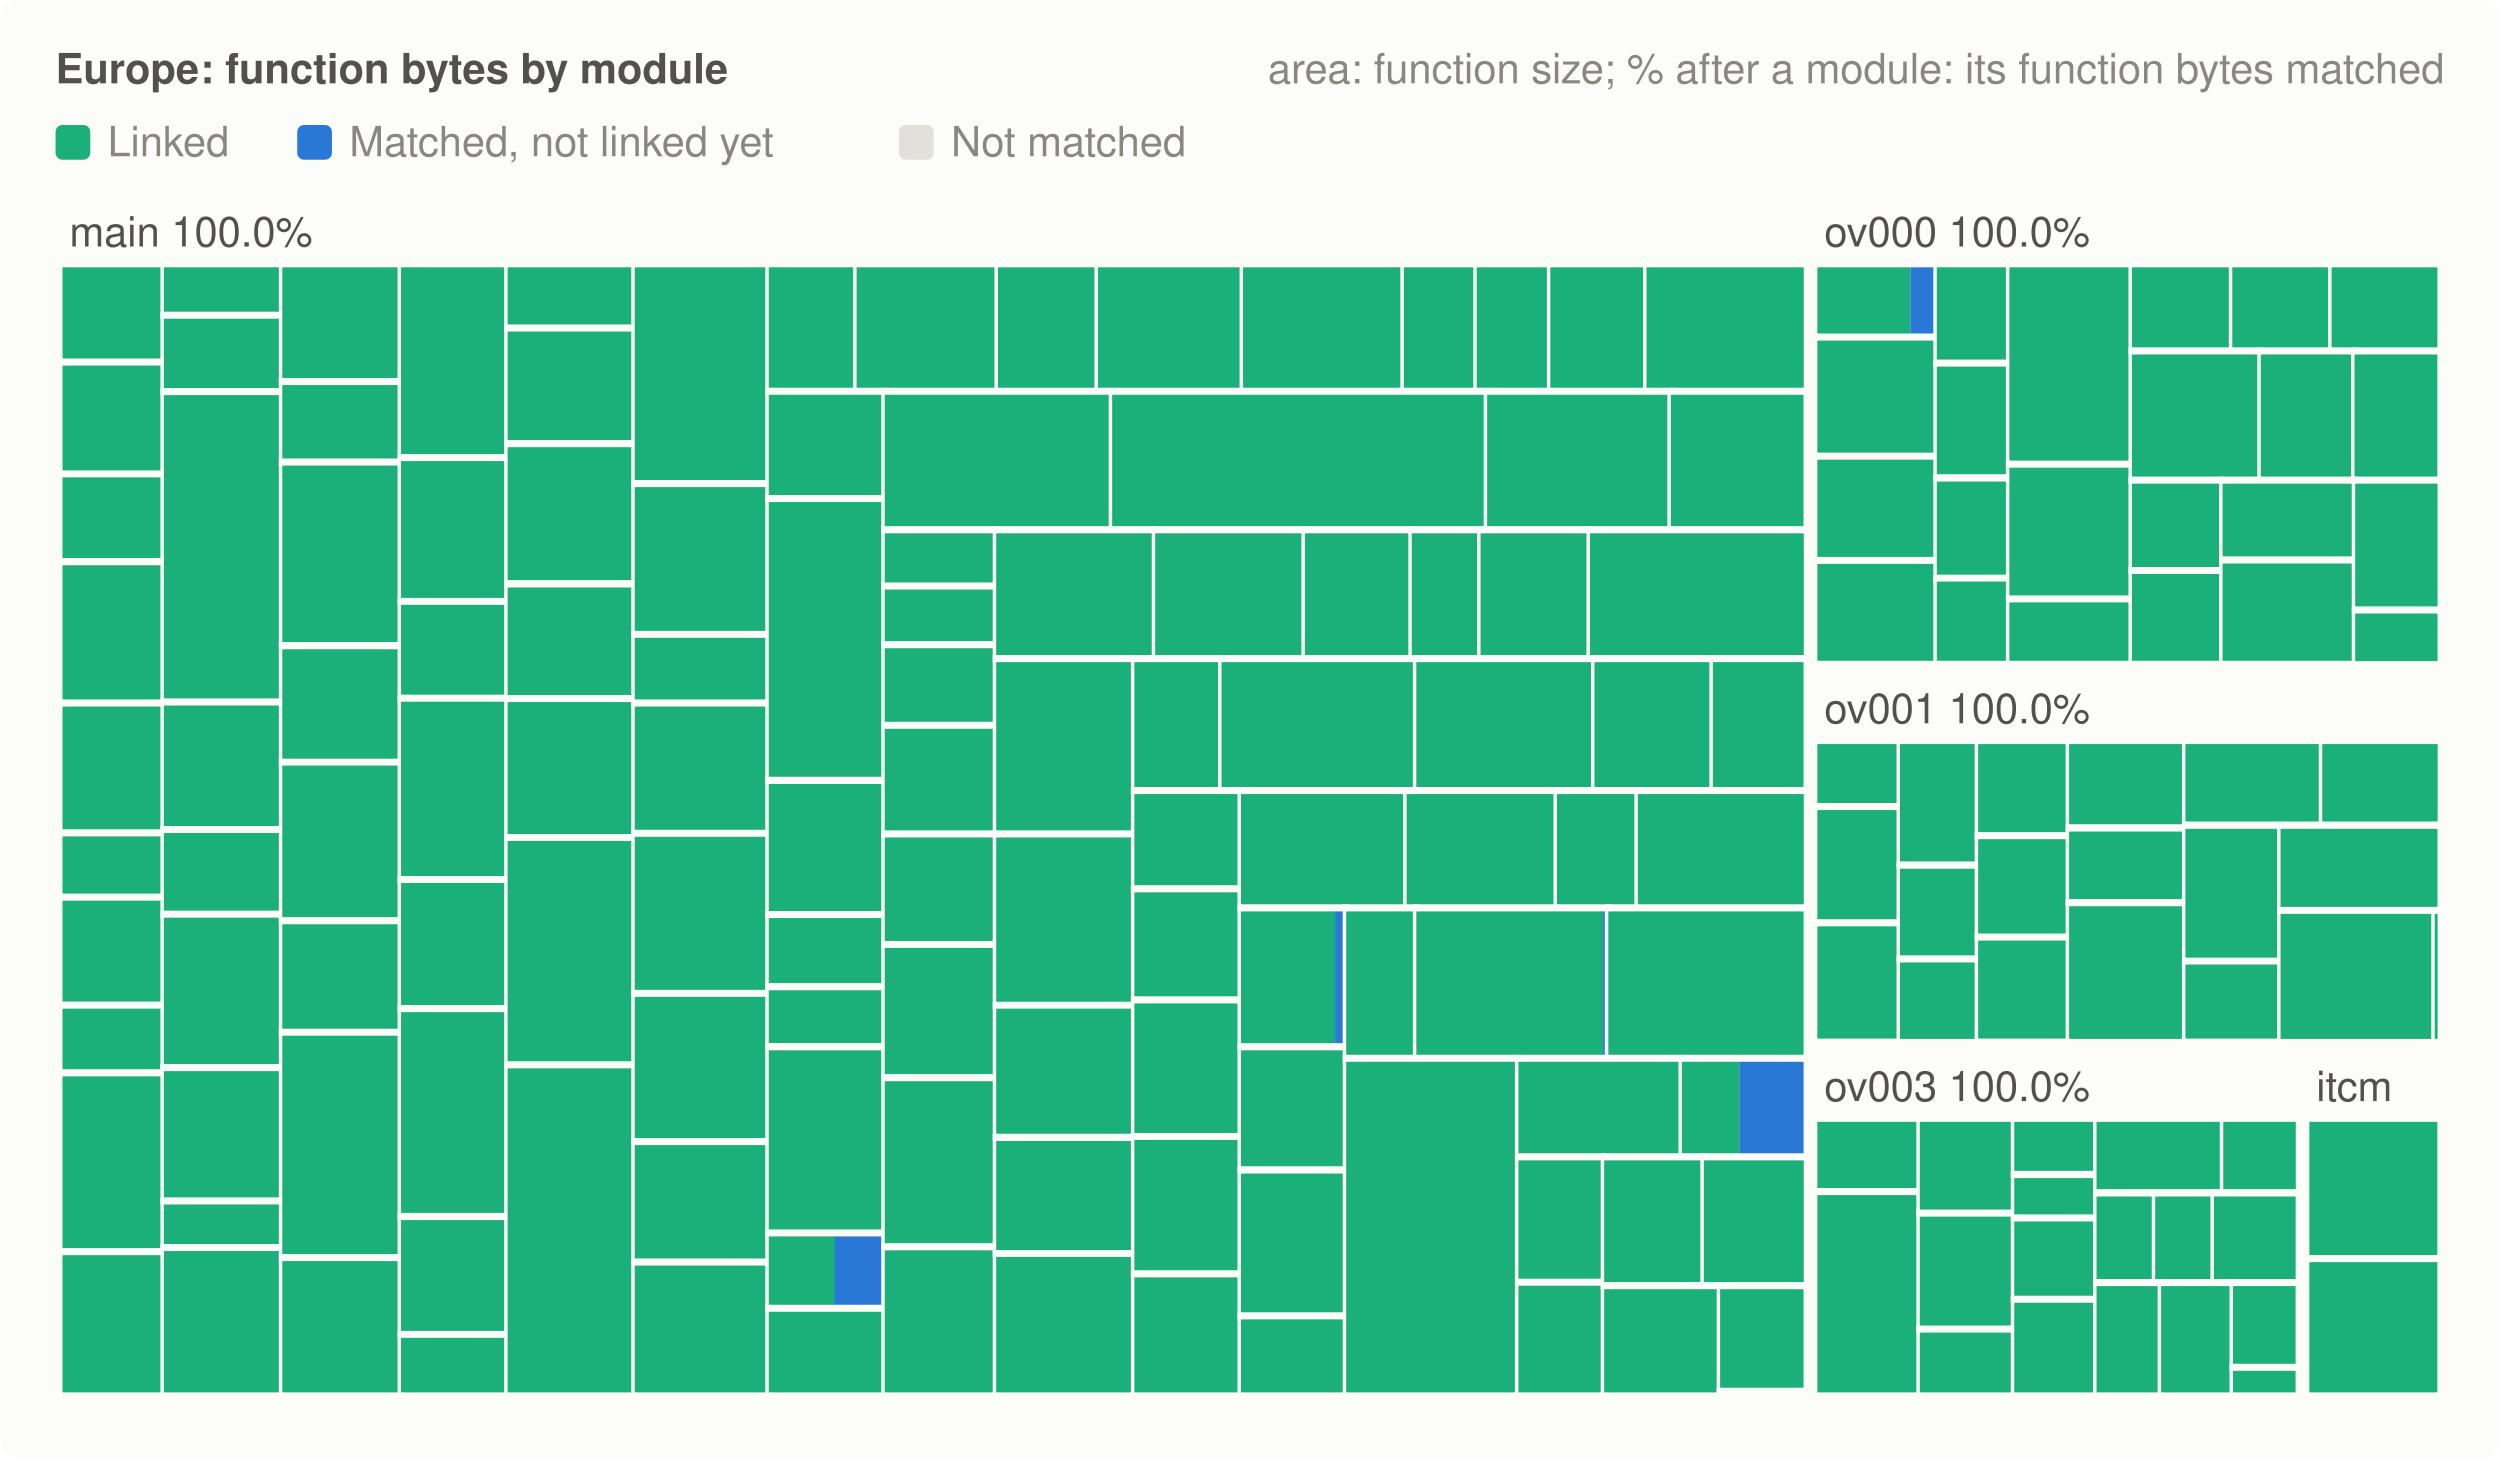
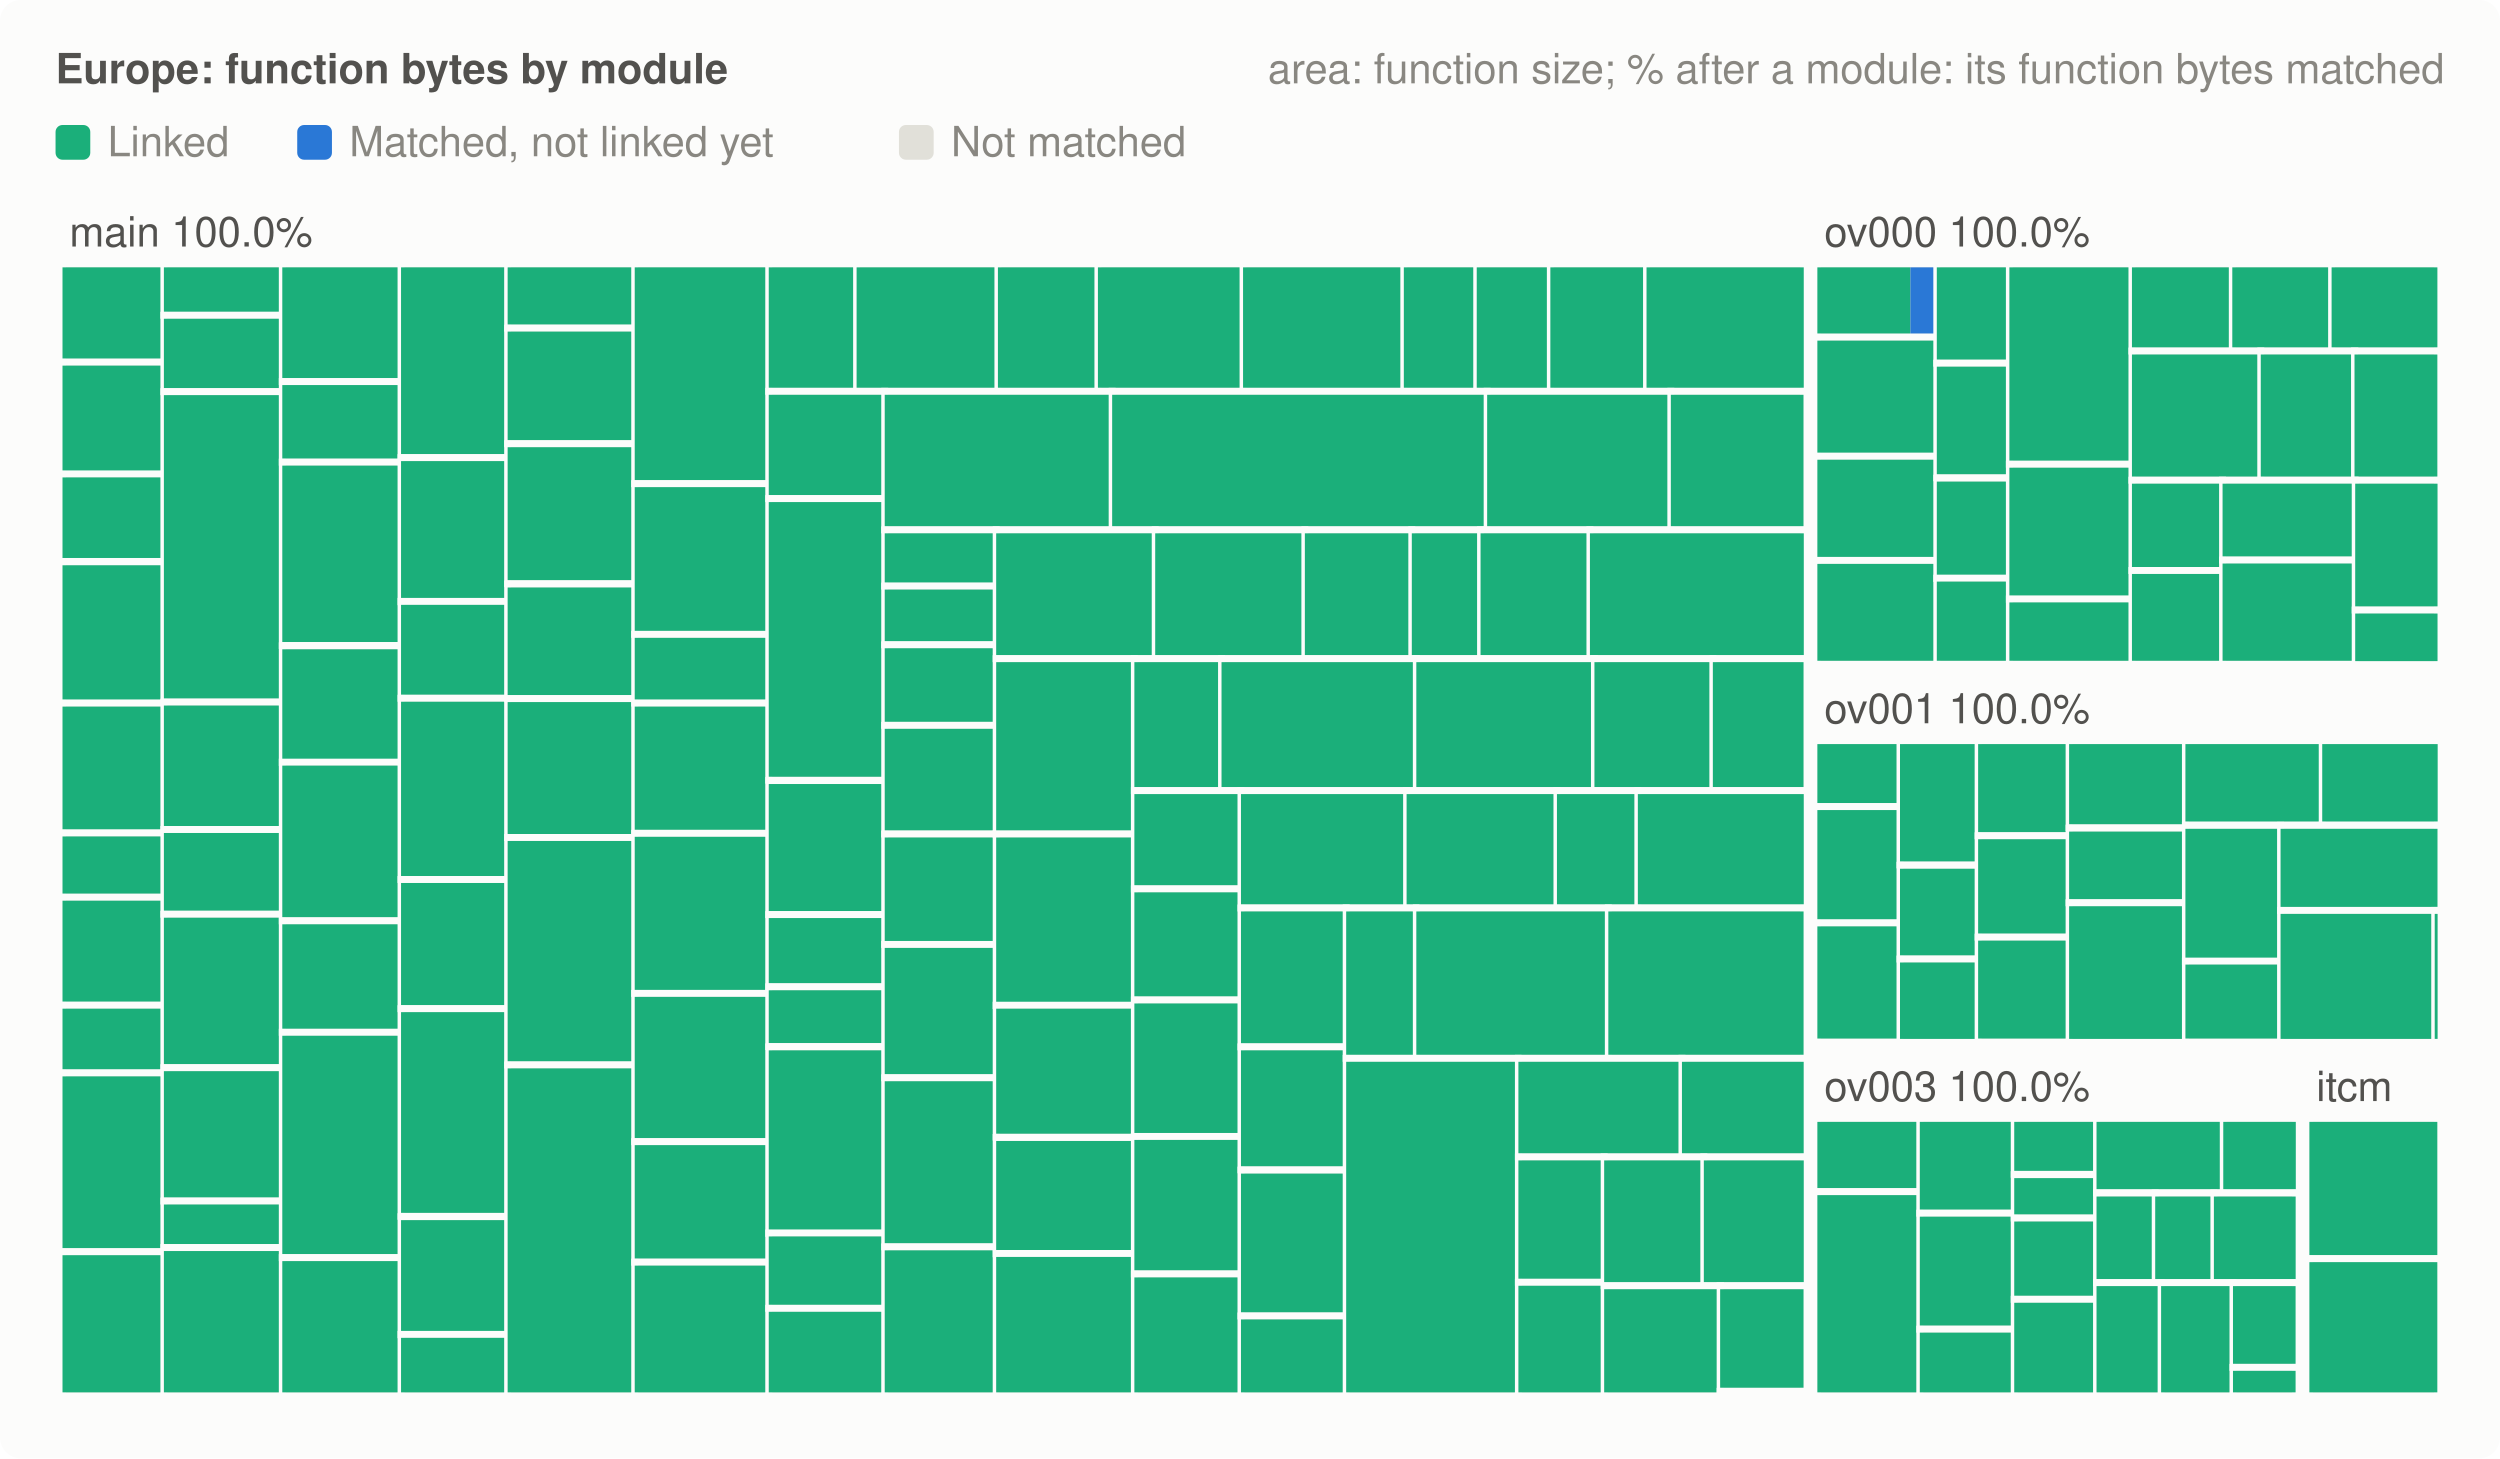
<svg xmlns="http://www.w3.org/2000/svg" viewBox="0 0 720 420" width="720" height="420" role="img" aria-label="Matched and linked code by module (Europe)">
  <style>.bg{fill:#fcfcfb}.lbl{fill:#52514e}.muted{fill:#898781}.todo{fill:#e1e0d9}.gap{stroke:#fcfcfb}.matched{fill:#2a78d6}.linked{fill:#1baf7a}@media (prefers-color-scheme: dark){.bg{fill:#1a1a19}.lbl{fill:#c3c2b7}.muted{fill:#898781}.todo{fill:#2c2c2a}.gap{stroke:#1a1a19}.matched{fill:#3987e5}.linked{fill:#199e70}}text{font:12px -apple-system,BlinkMacSystemFont,'Segoe UI',Helvetica,Arial,sans-serif}.head{font-weight:600}</style>
  <rect class="bg" width="720" height="420" rx="6" />
  <text class="lbl head" x="16" y="24">Europe: function bytes by module</text>
  <text class="muted" x="704" y="24" text-anchor="end">area: function size; % after a module: its function bytes matched</text>
  <rect class="linked" x="16" y="36" width="10" height="10" rx="2" />
  <text class="muted" x="31" y="45">Linked</text>
  <rect class="matched" x="85.6" y="36" width="10" height="10" rx="2" />
  <text class="muted" x="100.6" y="45">Matched, not linked yet</text>
  <rect class="todo" x="258.9" y="36" width="10" height="10" rx="2" />
  <text class="muted" x="273.9" y="45">Not matched</text>
  <rect class="todo gap" x="18.0" y="76.0" width="29.2" height="28.3" stroke-width="2" />
  <rect class="linked" x="18.0" y="77.0" width="28.84" height="26.3" />
  <rect class="todo gap" x="18.0" y="104.3" width="29.2" height="32.3" stroke-width="2" />
  <rect class="linked" x="18.0" y="105.3" width="29.16" height="30.3" />
  <rect class="todo gap" x="18.0" y="136.5" width="29.2" height="25.2" stroke-width="2" />
  <rect class="linked" x="18.0" y="137.5" width="29.16" height="23.2" />
  <rect class="todo gap" x="18.0" y="161.8" width="29.2" height="40.7" stroke-width="2" />
  <rect class="linked" x="18.0" y="162.8" width="29.16" height="38.7" />
  <rect class="todo gap" x="18.0" y="202.5" width="29.2" height="37.4" stroke-width="2" />
  <rect class="linked" x="18.0" y="203.5" width="29.16" height="35.4" />
  <rect class="todo gap" x="18.0" y="239.9" width="29.2" height="18.5" stroke-width="2" />
  <rect class="linked" x="18.0" y="240.9" width="29.16" height="16.5" />
  <rect class="todo gap" x="18.0" y="258.4" width="29.2" height="31.1" stroke-width="2" />
  <rect class="linked" x="18.0" y="259.4" width="29.16" height="29.1" />
  <rect class="todo gap" x="18.0" y="289.5" width="29.2" height="19.5" stroke-width="2" />
  <rect class="linked" x="18.0" y="290.5" width="29.16" height="17.5" />
  <rect class="todo gap" x="18.0" y="309.0" width="29.2" height="51.5" stroke-width="2" />
  <rect class="linked" x="18.0" y="310.0" width="29.16" height="49.5" />
  <rect class="todo gap" x="18.0" y="360.5" width="29.2" height="41.5" stroke-width="2" />
  <rect class="linked" x="18.0" y="361.5" width="29.16" height="39.5" />
  <rect class="todo gap" x="47.2" y="76.0" width="34.1" height="14.8" stroke-width="2" />
  <rect class="linked" x="47.2" y="77.0" width="34.13" height="12.8" />
  <rect class="todo gap" x="47.2" y="90.8" width="34.1" height="22.0" stroke-width="2" />
  <rect class="linked" x="47.2" y="91.8" width="34.13" height="20.0" />
  <rect class="todo gap" x="47.2" y="112.8" width="34.1" height="89.4" stroke-width="2" />
  <rect class="linked" x="47.2" y="113.8" width="34.13" height="87.4" />
  <rect class="todo gap" x="47.2" y="202.2" width="34.1" height="36.7" stroke-width="2" />
  <rect class="linked" x="47.2" y="203.2" width="34.13" height="34.7" />
  <rect class="todo gap" x="47.2" y="238.9" width="34.1" height="24.4" stroke-width="2" />
  <rect class="linked" x="47.2" y="239.9" width="34.13" height="22.4" />
  <rect class="todo gap" x="47.2" y="263.3" width="34.1" height="44.2" stroke-width="2" />
  <rect class="linked" x="47.2" y="264.3" width="34.13" height="42.2" />
  <rect class="todo gap" x="47.2" y="307.5" width="34.1" height="38.4" stroke-width="2" />
  <rect class="linked" x="47.2" y="308.5" width="34.13" height="36.4" />
  <rect class="todo gap" x="47.2" y="345.9" width="34.1" height="13.4" stroke-width="2" />
  <rect class="linked" x="47.2" y="346.9" width="34.13" height="11.4" />
  <rect class="todo gap" x="47.2" y="359.3" width="34.1" height="42.7" stroke-width="2" />
  <rect class="linked" x="47.2" y="360.3" width="34.13" height="40.7" />
  <rect class="todo gap" x="81.3" y="76.0" width="34.2" height="33.9" stroke-width="2" />
  <rect class="linked" x="81.3" y="77.0" width="34.21" height="31.9" />
  <rect class="todo gap" x="81.3" y="109.9" width="34.2" height="23.2" stroke-width="2" />
  <rect class="linked" x="81.3" y="110.9" width="34.21" height="21.2" />
  <rect class="todo gap" x="81.3" y="133.1" width="34.2" height="52.8" stroke-width="2" />
  <rect class="linked" x="81.3" y="134.1" width="34.21" height="50.8" />
  <rect class="todo gap" x="81.3" y="186.0" width="34.2" height="33.6" stroke-width="2" />
  <rect class="linked" x="81.3" y="187.0" width="34.21" height="31.6" />
  <rect class="todo gap" x="81.3" y="219.5" width="34.2" height="45.7" stroke-width="2" />
  <rect class="linked" x="81.3" y="220.5" width="34.21" height="43.7" />
  <rect class="todo gap" x="81.3" y="265.2" width="34.2" height="32.1" stroke-width="2" />
  <rect class="linked" x="81.3" y="266.2" width="34.21" height="30.1" />
  <rect class="todo gap" x="81.3" y="297.3" width="34.2" height="64.9" stroke-width="2" />
  <rect class="linked" x="81.3" y="298.3" width="34.21" height="62.9" />
  <rect class="todo gap" x="81.3" y="362.2" width="34.2" height="39.8" stroke-width="2" />
  <rect class="linked" x="81.3" y="363.2" width="34.21" height="37.8" />
  <rect class="todo gap" x="115.5" y="76.0" width="30.7" height="55.8" stroke-width="2" />
  <rect class="linked" x="115.5" y="77.0" width="30.70" height="53.8" />
  <rect class="todo gap" x="115.5" y="131.8" width="30.7" height="41.5" stroke-width="2" />
  <rect class="linked" x="115.5" y="132.8" width="30.70" height="39.5" />
  <rect class="todo gap" x="115.5" y="173.2" width="30.7" height="27.9" stroke-width="2" />
  <rect class="linked" x="115.5" y="174.2" width="30.70" height="25.9" />
  <rect class="todo gap" x="115.5" y="201.1" width="30.7" height="52.2" stroke-width="2" />
  <rect class="linked" x="115.5" y="202.1" width="30.70" height="50.2" />
  <rect class="todo gap" x="115.5" y="253.3" width="30.7" height="37.2" stroke-width="2" />
  <rect class="linked" x="115.5" y="254.3" width="30.70" height="35.2" />
  <rect class="todo gap" x="115.5" y="290.5" width="30.7" height="59.8" stroke-width="2" />
  <rect class="linked" x="115.5" y="291.5" width="30.70" height="57.8" />
  <rect class="todo gap" x="115.5" y="350.4" width="30.7" height="34.0" stroke-width="2" />
  <rect class="linked" x="115.5" y="351.4" width="30.70" height="32.0" />
  <rect class="todo gap" x="115.5" y="384.3" width="30.7" height="17.7" stroke-width="2" />
  <rect class="linked" x="115.5" y="385.3" width="30.70" height="15.7" />
  <rect class="todo gap" x="146.2" y="76.0" width="36.6" height="18.5" stroke-width="2" />
  <rect class="linked" x="146.2" y="77.0" width="36.61" height="16.5" />
  <rect class="todo gap" x="146.2" y="94.5" width="36.6" height="33.3" stroke-width="2" />
  <rect class="linked" x="146.2" y="95.5" width="36.61" height="31.3" />
  <rect class="todo gap" x="146.2" y="127.8" width="36.6" height="40.3" stroke-width="2" />
  <rect class="linked" x="146.2" y="128.8" width="36.61" height="38.3" />
  <rect class="todo gap" x="146.2" y="168.2" width="36.6" height="33.0" stroke-width="2" />
  <rect class="linked" x="146.2" y="169.2" width="36.61" height="31.0" />
  <rect class="todo gap" x="146.2" y="201.2" width="36.6" height="40.0" stroke-width="2" />
  <rect class="linked" x="146.2" y="202.2" width="36.61" height="38.0" />
  <rect class="todo gap" x="146.2" y="241.2" width="36.6" height="65.5" stroke-width="2" />
  <rect class="linked" x="146.2" y="242.2" width="36.61" height="63.5" />
  <rect class="todo gap" x="146.2" y="306.7" width="36.6" height="95.3" stroke-width="2" />
  <rect class="linked" x="146.2" y="307.7" width="36.61" height="93.3" />
  <rect class="todo gap" x="182.8" y="76.0" width="38.5" height="63.3" stroke-width="2" />
  <rect class="linked" x="182.8" y="77.0" width="38.55" height="61.3" />
  <rect class="todo gap" x="182.8" y="139.3" width="38.5" height="43.4" stroke-width="2" />
  <rect class="linked" x="182.8" y="140.3" width="38.55" height="41.4" />
  <rect class="todo gap" x="182.8" y="182.7" width="38.5" height="19.8" stroke-width="2" />
  <rect class="linked" x="182.8" y="183.7" width="38.55" height="17.8" />
  <rect class="todo gap" x="182.8" y="202.5" width="38.5" height="37.5" stroke-width="2" />
  <rect class="linked" x="182.8" y="203.5" width="38.55" height="35.5" />
  <rect class="todo gap" x="182.8" y="240.0" width="38.5" height="46.1" stroke-width="2" />
  <rect class="linked" x="182.8" y="241.0" width="38.55" height="44.1" />
  <rect class="todo gap" x="182.8" y="286.1" width="38.5" height="42.7" stroke-width="2" />
  <rect class="linked" x="182.8" y="287.1" width="38.55" height="40.7" />
  <rect class="todo gap" x="182.8" y="328.8" width="38.5" height="34.7" stroke-width="2" />
  <rect class="linked" x="182.8" y="329.8" width="38.55" height="32.7" />
  <rect class="todo gap" x="182.8" y="363.5" width="38.5" height="38.5" stroke-width="2" />
  <rect class="linked" x="182.8" y="364.5" width="38.55" height="36.5" />
  <rect class="todo gap" x="221.4" y="76.0" width="25.3" height="36.7" stroke-width="2" />
  <rect class="linked" x="221.4" y="77.0" width="25.30" height="34.7" />
  <rect class="todo gap" x="246.7" y="76.0" width="40.7" height="36.7" stroke-width="2" />
  <rect class="linked" x="246.7" y="77.0" width="40.72" height="34.7" />
  <rect class="todo gap" x="287.4" y="76.0" width="28.9" height="36.7" stroke-width="2" />
  <rect class="linked" x="287.4" y="77.0" width="28.86" height="34.7" />
  <rect class="todo gap" x="316.2" y="76.0" width="41.8" height="36.7" stroke-width="2" />
  <rect class="linked" x="316.2" y="77.0" width="41.75" height="34.7" />
  <rect class="todo gap" x="358.0" y="76.0" width="46.3" height="36.7" stroke-width="2" />
  <rect class="linked" x="358.0" y="77.0" width="46.28" height="34.7" />
  <rect class="todo gap" x="404.3" y="76.0" width="21.0" height="36.7" stroke-width="2" />
  <rect class="linked" x="404.3" y="77.0" width="21.00" height="34.7" />
  <rect class="todo gap" x="425.3" y="76.0" width="21.2" height="36.7" stroke-width="2" />
  <rect class="linked" x="425.3" y="77.0" width="21.19" height="34.7" />
  <rect class="todo gap" x="446.5" y="76.0" width="27.7" height="36.7" stroke-width="2" />
  <rect class="linked" x="446.5" y="77.0" width="27.69" height="34.7" />
  <rect class="todo gap" x="474.2" y="76.0" width="45.3" height="36.7" stroke-width="2" />
  <rect class="linked" x="474.2" y="77.0" width="45.28" height="34.7" />
  <rect class="todo gap" x="221.4" y="112.7" width="33.4" height="30.9" stroke-width="2" />
  <rect class="linked" x="221.4" y="113.7" width="33.43" height="28.9" />
  <rect class="todo gap" x="221.4" y="143.6" width="33.4" height="81.1" stroke-width="2" />
  <rect class="linked" x="221.4" y="144.6" width="33.43" height="79.1" />
  <rect class="todo gap" x="221.4" y="224.8" width="33.4" height="38.6" stroke-width="2" />
  <rect class="linked" x="221.4" y="225.8" width="33.43" height="36.6" />
  <rect class="todo gap" x="221.4" y="263.4" width="33.4" height="20.8" stroke-width="2" />
  <rect class="linked" x="221.4" y="264.4" width="33.43" height="18.8" />
  <rect class="todo gap" x="221.4" y="284.2" width="33.4" height="17.2" stroke-width="2" />
  <rect class="linked" x="221.4" y="285.2" width="33.43" height="15.2" />
  <rect class="todo gap" x="221.4" y="301.5" width="33.4" height="53.7" stroke-width="2" />
  <rect class="linked" x="221.4" y="302.5" width="33.43" height="51.7" />
  <rect class="todo gap" x="221.4" y="355.1" width="33.4" height="21.7" stroke-width="2" />
-   <rect class="linked" x="221.4" y="356.1" width="19.09" height="19.7" />
-   <rect class="matched" x="240.4" y="356.1" width="14.34" height="19.7" />
+   <rect class="linked" x="221.4" y="356.1" width="33.43" height="19.7" />
  <rect class="todo gap" x="221.4" y="376.8" width="33.4" height="25.2" stroke-width="2" />
-   <rect class="linked" x="221.4" y="377.8" width="33.03" height="23.2" />
-   <rect class="matched" x="254.4" y="377.8" width="0.40" height="23.2" />
+   <rect class="linked" x="221.4" y="377.8" width="33.43" height="23.2" />
  <rect class="todo gap" x="254.8" y="112.7" width="65.5" height="39.9" stroke-width="2" />
  <rect class="linked" x="254.8" y="113.7" width="65.50" height="37.9" />
  <rect class="todo gap" x="320.3" y="112.7" width="108.0" height="39.9" stroke-width="2" />
  <rect class="linked" x="320.3" y="113.7" width="108.01" height="37.9" />
  <rect class="todo gap" x="428.3" y="112.7" width="52.9" height="39.9" stroke-width="2" />
  <rect class="linked" x="428.3" y="113.7" width="52.93" height="37.9" />
  <rect class="todo gap" x="481.2" y="112.7" width="38.2" height="39.9" stroke-width="2" />
  <rect class="linked" x="481.2" y="113.7" width="38.21" height="37.9" />
  <rect class="todo gap" x="254.8" y="152.6" width="32.1" height="16.2" stroke-width="2" />
  <rect class="linked" x="254.8" y="153.6" width="32.14" height="14.2" />
  <rect class="todo gap" x="254.8" y="168.8" width="32.1" height="16.9" stroke-width="2" />
  <rect class="linked" x="254.8" y="169.8" width="32.14" height="14.9" />
  <rect class="todo gap" x="254.8" y="185.7" width="32.1" height="23.2" stroke-width="2" />
  <rect class="linked" x="254.8" y="186.7" width="32.14" height="21.2" />
  <rect class="todo gap" x="254.8" y="208.9" width="32.1" height="31.3" stroke-width="2" />
  <rect class="linked" x="254.8" y="209.9" width="32.14" height="29.3" />
  <rect class="todo gap" x="254.8" y="240.2" width="32.1" height="31.8" stroke-width="2" />
  <rect class="linked" x="254.8" y="241.2" width="32.14" height="29.8" />
  <rect class="todo gap" x="254.8" y="272.0" width="32.1" height="38.4" stroke-width="2" />
  <rect class="linked" x="254.8" y="273.0" width="32.14" height="36.4" />
  <rect class="todo gap" x="254.8" y="310.4" width="32.1" height="48.7" stroke-width="2" />
  <rect class="linked" x="254.8" y="311.4" width="32.14" height="46.7" />
  <rect class="todo gap" x="254.8" y="359.1" width="32.1" height="42.9" stroke-width="2" />
  <rect class="linked" x="254.8" y="360.1" width="32.14" height="40.9" />
  <rect class="todo gap" x="286.9" y="152.6" width="45.8" height="37.1" stroke-width="2" />
  <rect class="linked" x="286.9" y="153.6" width="45.77" height="35.1" />
  <rect class="todo gap" x="332.7" y="152.6" width="43.1" height="37.1" stroke-width="2" />
  <rect class="linked" x="332.7" y="153.6" width="43.08" height="35.1" />
  <rect class="todo gap" x="375.8" y="152.6" width="30.8" height="37.1" stroke-width="2" />
  <rect class="linked" x="375.8" y="153.6" width="30.79" height="35.1" />
  <rect class="todo gap" x="406.6" y="152.6" width="19.8" height="37.1" stroke-width="2" />
  <rect class="linked" x="406.6" y="153.6" width="19.83" height="35.1" />
  <rect class="todo gap" x="426.4" y="152.6" width="31.5" height="37.1" stroke-width="2" />
  <rect class="linked" x="426.4" y="153.6" width="31.46" height="35.1" />
  <rect class="todo gap" x="457.9" y="152.6" width="61.6" height="37.1" stroke-width="2" />
  <rect class="linked" x="457.9" y="153.6" width="61.59" height="35.1" />
  <rect class="todo gap" x="286.9" y="189.7" width="39.8" height="50.5" stroke-width="2" />
  <rect class="linked" x="286.9" y="190.7" width="39.82" height="48.5" />
  <rect class="todo gap" x="286.9" y="240.2" width="39.8" height="49.4" stroke-width="2" />
  <rect class="linked" x="286.9" y="241.2" width="39.82" height="47.4" />
  <rect class="todo gap" x="286.9" y="289.5" width="39.8" height="38.0" stroke-width="2" />
  <rect class="linked" x="286.9" y="290.5" width="39.82" height="36.0" />
  <rect class="todo gap" x="286.9" y="327.6" width="39.8" height="33.5" stroke-width="2" />
  <rect class="linked" x="286.9" y="328.6" width="39.82" height="31.5" />
  <rect class="todo gap" x="286.9" y="361.0" width="39.8" height="41.0" stroke-width="2" />
  <rect class="linked" x="286.9" y="362.0" width="39.82" height="39.0" />
  <rect class="todo gap" x="326.7" y="189.7" width="25.1" height="38.0" stroke-width="2" />
  <rect class="linked" x="326.7" y="190.7" width="25.08" height="36.0" />
  <rect class="todo gap" x="351.8" y="189.7" width="56.1" height="38.0" stroke-width="2" />
  <rect class="linked" x="351.8" y="190.7" width="56.08" height="36.0" />
  <rect class="todo gap" x="407.9" y="189.7" width="51.3" height="38.0" stroke-width="2" />
  <rect class="linked" x="407.9" y="190.7" width="51.33" height="36.0" />
  <rect class="todo gap" x="459.2" y="189.7" width="34.1" height="38.0" stroke-width="2" />
  <rect class="linked" x="459.2" y="190.7" width="34.08" height="36.0" />
  <rect class="todo gap" x="493.3" y="189.7" width="26.1" height="38.0" stroke-width="2" />
  <rect class="linked" x="493.3" y="190.7" width="26.12" height="36.0" />
  <rect class="todo gap" x="326.7" y="227.7" width="30.7" height="28.3" stroke-width="2" />
  <rect class="linked" x="326.7" y="228.7" width="30.68" height="26.3" />
  <rect class="todo gap" x="326.7" y="256.0" width="30.7" height="32.0" stroke-width="2" />
  <rect class="linked" x="326.7" y="257.0" width="30.68" height="30.0" />
  <rect class="todo gap" x="326.7" y="288.0" width="30.7" height="39.3" stroke-width="2" />
  <rect class="linked" x="326.7" y="289.0" width="30.68" height="37.3" />
  <rect class="todo gap" x="326.7" y="327.3" width="30.7" height="39.6" stroke-width="2" />
  <rect class="linked" x="326.7" y="328.3" width="30.68" height="37.6" />
  <rect class="todo gap" x="326.7" y="366.9" width="30.7" height="35.1" stroke-width="2" />
  <rect class="linked" x="326.7" y="367.9" width="30.68" height="33.1" />
  <rect class="todo gap" x="357.4" y="227.7" width="47.7" height="33.8" stroke-width="2" />
  <rect class="linked" x="357.4" y="228.7" width="47.65" height="31.8" />
  <rect class="todo gap" x="405.1" y="227.7" width="43.3" height="33.8" stroke-width="2" />
  <rect class="linked" x="405.1" y="228.7" width="43.31" height="31.8" />
  <rect class="todo gap" x="448.4" y="227.7" width="23.3" height="33.8" stroke-width="2" />
  <rect class="linked" x="448.4" y="228.7" width="23.27" height="31.8" />
  <rect class="todo gap" x="471.7" y="227.7" width="47.8" height="33.8" stroke-width="2" />
  <rect class="linked" x="471.7" y="228.7" width="47.78" height="31.8" />
  <rect class="todo gap" x="357.4" y="261.5" width="30.3" height="40.0" stroke-width="2" />
-   <rect class="linked" x="357.4" y="262.5" width="27.08" height="38.0" />
-   <rect class="matched" x="384.5" y="262.5" width="3.23" height="38.0" />
+   <rect class="linked" x="357.4" y="262.5" width="30.31" height="38.0" />
  <rect class="todo gap" x="357.4" y="301.5" width="30.3" height="35.4" stroke-width="2" />
  <rect class="linked" x="357.4" y="302.5" width="30.31" height="33.4" />
  <rect class="todo gap" x="357.4" y="337.0" width="30.3" height="42.0" stroke-width="2" />
  <rect class="linked" x="357.4" y="338.0" width="30.31" height="40.0" />
  <rect class="todo gap" x="357.4" y="379.0" width="30.3" height="23.0" stroke-width="2" />
  <rect class="linked" x="357.4" y="380.0" width="30.31" height="21.0" />
  <rect class="todo gap" x="387.7" y="261.5" width="20.1" height="43.3" stroke-width="2" />
  <rect class="linked" x="387.7" y="262.5" width="20.14" height="41.3" />
  <rect class="todo gap" x="407.9" y="261.5" width="55.3" height="43.3" stroke-width="2" />
-   <rect class="linked" x="407.9" y="262.5" width="53.81" height="41.3" />
-   <rect class="matched" x="461.7" y="262.5" width="1.52" height="41.3" />
+   <rect class="linked" x="407.9" y="262.5" width="55.33" height="41.3" />
  <rect class="todo gap" x="463.2" y="261.5" width="56.2" height="43.3" stroke-width="2" />
  <rect class="linked" x="463.2" y="262.5" width="56.23" height="41.3" />
  <rect class="todo gap" x="387.7" y="304.8" width="49.5" height="97.2" stroke-width="2" />
  <rect class="linked" x="387.7" y="305.8" width="49.53" height="95.2" />
  <rect class="todo gap" x="437.3" y="304.8" width="47.1" height="28.4" stroke-width="2" />
  <rect class="linked" x="437.3" y="305.8" width="47.11" height="26.4" />
  <rect class="todo gap" x="484.4" y="304.8" width="35.1" height="28.4" stroke-width="2" />
-   <rect class="linked" x="484.4" y="305.8" width="16.63" height="26.4" />
-   <rect class="matched" x="501.0" y="305.8" width="18.43" height="26.4" />
+   <rect class="linked" x="484.4" y="305.8" width="35.06" height="26.4" />
  <rect class="todo gap" x="437.3" y="333.2" width="24.7" height="36.1" stroke-width="2" />
  <rect class="linked" x="437.3" y="334.2" width="24.69" height="34.1" />
  <rect class="todo gap" x="437.3" y="369.3" width="24.7" height="32.7" stroke-width="2" />
  <rect class="linked" x="437.3" y="370.3" width="24.69" height="30.7" />
  <rect class="todo gap" x="462.0" y="333.2" width="28.7" height="37.1" stroke-width="2" />
  <rect class="linked" x="462.0" y="334.2" width="28.71" height="35.1" />
  <rect class="todo gap" x="490.7" y="333.2" width="28.8" height="37.1" stroke-width="2" />
  <rect class="linked" x="490.7" y="334.2" width="28.78" height="35.1" />
  <rect class="todo gap" x="462.0" y="370.3" width="33.5" height="31.7" stroke-width="2" />
  <rect class="linked" x="462.0" y="371.3" width="33.46" height="29.7" />
  <rect class="todo gap" x="495.4" y="370.3" width="24.0" height="30.4" stroke-width="2" />
  <rect class="linked" x="495.4" y="371.3" width="24.02" height="28.4" />
  <rect class="todo gap" x="495.4" y="400.7" width="24.0" height="1.3" stroke-width="2" />
  <rect class="linked" x="495.4" y="401.7" width="24.02" height="0.0" />
  <text class="lbl" x="20.0" y="71.0">main 100.0%</text>
  <rect class="todo gap" x="523.4" y="76.0" width="34.4" height="21.1" stroke-width="2" />
  <rect class="linked" x="523.4" y="77.0" width="26.79" height="19.1" />
  <rect class="matched" x="550.2" y="77.0" width="7.33" height="19.1" />
  <rect class="todo gap" x="523.4" y="97.1" width="34.4" height="34.3" stroke-width="2" />
  <rect class="linked" x="523.4" y="98.1" width="34.39" height="32.3" />
  <rect class="todo gap" x="523.4" y="131.4" width="34.4" height="30.0" stroke-width="2" />
  <rect class="linked" x="523.4" y="132.4" width="34.39" height="28.0" />
  <rect class="todo gap" x="523.4" y="161.4" width="34.4" height="29.9" stroke-width="2" />
  <rect class="linked" x="523.4" y="162.4" width="34.39" height="27.9" />
  <rect class="todo gap" x="557.8" y="76.0" width="20.8" height="28.6" stroke-width="2" />
  <rect class="linked" x="557.8" y="77.0" width="20.82" height="26.6" />
  <rect class="todo gap" x="557.8" y="104.6" width="20.8" height="33.0" stroke-width="2" />
  <rect class="linked" x="557.8" y="105.6" width="20.82" height="31.0" />
  <rect class="todo gap" x="557.8" y="137.7" width="20.8" height="28.9" stroke-width="2" />
  <rect class="linked" x="557.8" y="138.7" width="20.82" height="26.9" />
  <rect class="todo gap" x="557.8" y="166.5" width="20.8" height="24.8" stroke-width="2" />
  <rect class="linked" x="557.8" y="167.5" width="20.82" height="22.8" />
  <rect class="todo gap" x="578.7" y="76.0" width="35.3" height="57.7" stroke-width="2" />
  <rect class="linked" x="578.7" y="77.0" width="35.33" height="55.7" />
  <rect class="todo gap" x="578.7" y="133.7" width="35.3" height="38.9" stroke-width="2" />
  <rect class="linked" x="578.7" y="134.7" width="35.33" height="36.9" />
  <rect class="todo gap" x="578.7" y="172.5" width="35.3" height="18.8" stroke-width="2" />
  <rect class="linked" x="578.7" y="173.5" width="35.33" height="16.8" />
  <rect class="todo gap" x="614.0" y="76.0" width="28.9" height="25.1" stroke-width="2" />
  <rect class="linked" x="614.0" y="77.0" width="28.88" height="23.1" />
  <rect class="todo gap" x="642.9" y="76.0" width="28.7" height="25.1" stroke-width="2" />
  <rect class="linked" x="642.9" y="77.0" width="28.66" height="23.1" />
  <rect class="todo gap" x="671.5" y="76.0" width="30.5" height="25.1" stroke-width="2" />
  <rect class="linked" x="671.5" y="77.0" width="30.47" height="23.1" />
  <rect class="todo gap" x="614.0" y="101.1" width="37.1" height="37.2" stroke-width="2" />
  <rect class="linked" x="614.0" y="102.1" width="37.08" height="35.2" />
  <rect class="todo gap" x="651.1" y="101.1" width="27.1" height="37.2" stroke-width="2" />
  <rect class="linked" x="651.1" y="102.1" width="27.07" height="35.2" />
  <rect class="todo gap" x="678.1" y="101.1" width="23.9" height="37.2" stroke-width="2" />
  <rect class="linked" x="678.1" y="102.1" width="23.86" height="35.2" />
  <rect class="todo gap" x="614.0" y="138.3" width="26.1" height="26.0" stroke-width="2" />
  <rect class="linked" x="614.0" y="139.3" width="26.12" height="24.0" />
  <rect class="todo gap" x="614.0" y="164.3" width="26.1" height="27.0" stroke-width="2" />
  <rect class="linked" x="614.0" y="165.3" width="26.12" height="25.0" />
  <rect class="todo gap" x="640.1" y="138.3" width="38.2" height="23.0" stroke-width="2" />
  <rect class="linked" x="640.1" y="139.3" width="38.17" height="21.0" />
  <rect class="todo gap" x="640.1" y="161.3" width="38.2" height="30.0" stroke-width="2" />
  <rect class="linked" x="640.1" y="162.3" width="38.17" height="28.0" />
  <rect class="todo gap" x="678.3" y="138.3" width="23.7" height="37.4" stroke-width="2" />
  <rect class="linked" x="678.3" y="139.3" width="23.71" height="35.4" />
  <rect class="todo gap" x="678.3" y="175.7" width="23.7" height="15.7" stroke-width="2" />
  <rect class="linked" x="678.3" y="176.7" width="23.71" height="13.7" />
  <text class="lbl" x="525.4" y="71.0">ov000 100.0%</text>
  <rect class="todo gap" x="523.4" y="213.3" width="23.8" height="19.0" stroke-width="2" />
  <rect class="linked" x="523.4" y="214.3" width="23.79" height="17.0" />
  <rect class="todo gap" x="523.4" y="232.3" width="23.8" height="33.5" stroke-width="2" />
  <rect class="linked" x="523.4" y="233.3" width="23.79" height="31.5" />
  <rect class="todo gap" x="523.4" y="265.8" width="23.8" height="34.3" stroke-width="2" />
  <rect class="linked" x="523.4" y="266.8" width="23.79" height="32.3" />
  <rect class="todo gap" x="547.2" y="213.3" width="22.5" height="35.8" stroke-width="2" />
  <rect class="linked" x="547.2" y="214.3" width="22.51" height="33.8" />
  <rect class="todo gap" x="547.2" y="249.2" width="22.5" height="27.0" stroke-width="2" />
  <rect class="linked" x="547.2" y="250.2" width="22.51" height="25.0" />
  <rect class="todo gap" x="547.2" y="276.2" width="22.5" height="24.0" stroke-width="2" />
  <rect class="linked" x="547.2" y="277.2" width="22.51" height="22.0" />
  <rect class="todo gap" x="569.7" y="213.3" width="26.1" height="27.4" stroke-width="2" />
  <rect class="linked" x="569.7" y="214.3" width="26.12" height="25.4" />
  <rect class="todo gap" x="569.7" y="240.7" width="26.1" height="29.2" stroke-width="2" />
  <rect class="linked" x="569.7" y="241.7" width="26.12" height="27.2" />
  <rect class="todo gap" x="569.7" y="269.9" width="26.1" height="30.2" stroke-width="2" />
  <rect class="linked" x="569.7" y="270.9" width="26.12" height="28.2" />
  <rect class="todo gap" x="595.9" y="213.3" width="33.6" height="25.1" stroke-width="2" />
  <rect class="linked" x="595.9" y="214.3" width="33.57" height="23.1" />
  <rect class="todo gap" x="595.9" y="238.5" width="33.6" height="21.5" stroke-width="2" />
  <rect class="linked" x="595.9" y="239.5" width="33.57" height="19.5" />
  <rect class="todo gap" x="595.9" y="260.0" width="33.6" height="40.2" stroke-width="2" />
  <rect class="linked" x="595.9" y="261.0" width="33.57" height="38.2" />
  <rect class="todo gap" x="629.4" y="213.3" width="39.3" height="24.3" stroke-width="2" />
  <rect class="linked" x="629.4" y="214.3" width="39.33" height="22.3" />
  <rect class="todo gap" x="668.8" y="213.3" width="33.2" height="24.3" stroke-width="2" />
  <rect class="linked" x="668.8" y="214.3" width="33.25" height="22.3" />
  <rect class="todo gap" x="629.4" y="237.7" width="27.4" height="39.2" stroke-width="2" />
  <rect class="linked" x="629.4" y="238.7" width="27.38" height="37.2" />
  <rect class="todo gap" x="629.4" y="276.8" width="27.4" height="23.3" stroke-width="2" />
  <rect class="linked" x="629.4" y="277.8" width="27.38" height="21.3" />
  <rect class="todo gap" x="656.8" y="237.7" width="45.2" height="24.5" stroke-width="2" />
  <rect class="linked" x="656.8" y="238.7" width="45.20" height="22.5" />
  <rect class="todo gap" x="656.8" y="262.2" width="44.4" height="38.0" stroke-width="2" />
  <rect class="linked" x="656.8" y="263.2" width="44.37" height="36.0" />
  <rect class="todo gap" x="701.2" y="262.2" width="0.8" height="38.0" stroke-width="2" />
  <rect class="linked" x="701.2" y="263.2" width="0.83" height="36.0" />
  <text class="lbl" x="525.4" y="208.3">ov001 100.0%</text>
  <rect class="todo gap" x="523.4" y="322.1" width="29.5" height="21.1" stroke-width="2" />
  <rect class="linked" x="523.4" y="323.1" width="29.49" height="19.1" />
  <rect class="todo gap" x="523.4" y="343.2" width="29.5" height="58.8" stroke-width="2" />
  <rect class="linked" x="523.4" y="344.2" width="29.49" height="56.8" />
  <rect class="todo gap" x="552.9" y="322.1" width="27.2" height="27.3" stroke-width="2" />
  <rect class="linked" x="552.9" y="323.1" width="27.16" height="25.3" />
  <rect class="todo gap" x="552.9" y="349.4" width="27.2" height="33.4" stroke-width="2" />
  <rect class="linked" x="552.9" y="350.4" width="27.16" height="31.4" />
  <rect class="todo gap" x="552.9" y="382.8" width="27.2" height="19.2" stroke-width="2" />
  <rect class="linked" x="552.9" y="383.8" width="27.16" height="17.2" />
  <rect class="todo gap" x="580.1" y="322.1" width="23.7" height="16.1" stroke-width="2" />
  <rect class="linked" x="580.1" y="323.1" width="23.70" height="14.1" />
  <rect class="todo gap" x="580.1" y="338.3" width="23.7" height="12.5" stroke-width="2" />
  <rect class="linked" x="580.1" y="339.3" width="23.70" height="10.5" />
  <rect class="todo gap" x="580.1" y="350.8" width="23.7" height="23.4" stroke-width="2" />
  <rect class="linked" x="580.1" y="351.8" width="23.70" height="21.4" />
  <rect class="todo gap" x="580.1" y="374.2" width="23.7" height="27.8" stroke-width="2" />
  <rect class="linked" x="580.1" y="375.2" width="23.70" height="25.8" />
  <rect class="todo gap" x="603.8" y="322.1" width="36.5" height="21.4" stroke-width="2" />
  <rect class="linked" x="603.8" y="323.1" width="36.46" height="19.4" />
  <rect class="todo gap" x="640.3" y="322.1" width="20.9" height="21.4" stroke-width="2" />
  <rect class="linked" x="640.3" y="323.1" width="20.89" height="19.4" />
  <rect class="todo gap" x="603.8" y="343.6" width="16.9" height="25.8" stroke-width="2" />
  <rect class="linked" x="603.8" y="344.6" width="16.88" height="23.8" />
  <rect class="todo gap" x="620.7" y="343.6" width="16.9" height="25.8" stroke-width="2" />
  <rect class="linked" x="620.7" y="344.6" width="16.92" height="23.8" />
  <rect class="todo gap" x="637.6" y="343.6" width="23.5" height="25.8" stroke-width="2" />
  <rect class="linked" x="637.6" y="344.6" width="23.55" height="23.8" />
  <rect class="todo gap" x="603.8" y="369.4" width="18.6" height="32.6" stroke-width="2" />
  <rect class="linked" x="603.8" y="370.4" width="18.63" height="30.6" />
  <rect class="todo gap" x="622.4" y="369.4" width="20.7" height="32.6" stroke-width="2" />
  <rect class="linked" x="622.4" y="370.4" width="20.69" height="30.6" />
  <rect class="todo gap" x="643.1" y="369.4" width="18.0" height="24.4" stroke-width="2" />
  <rect class="linked" x="643.1" y="370.4" width="18.03" height="22.4" />
  <rect class="todo gap" x="643.1" y="393.8" width="18.0" height="8.2" stroke-width="2" />
  <rect class="linked" x="643.1" y="394.8" width="18.03" height="6.2" />
  <text class="lbl" x="525.4" y="317.1">ov003 100.0%</text>
  <rect class="todo gap" x="665.1" y="322.1" width="36.9" height="40.4" stroke-width="2" />
  <rect class="linked" x="665.1" y="323.1" width="36.85" height="38.4" />
  <rect class="todo gap" x="665.1" y="362.5" width="36.9" height="39.5" stroke-width="2" />
  <rect class="linked" x="665.1" y="363.5" width="36.85" height="37.5" />
  <text class="lbl" x="667.1" y="317.1">itcm</text>
</svg>
